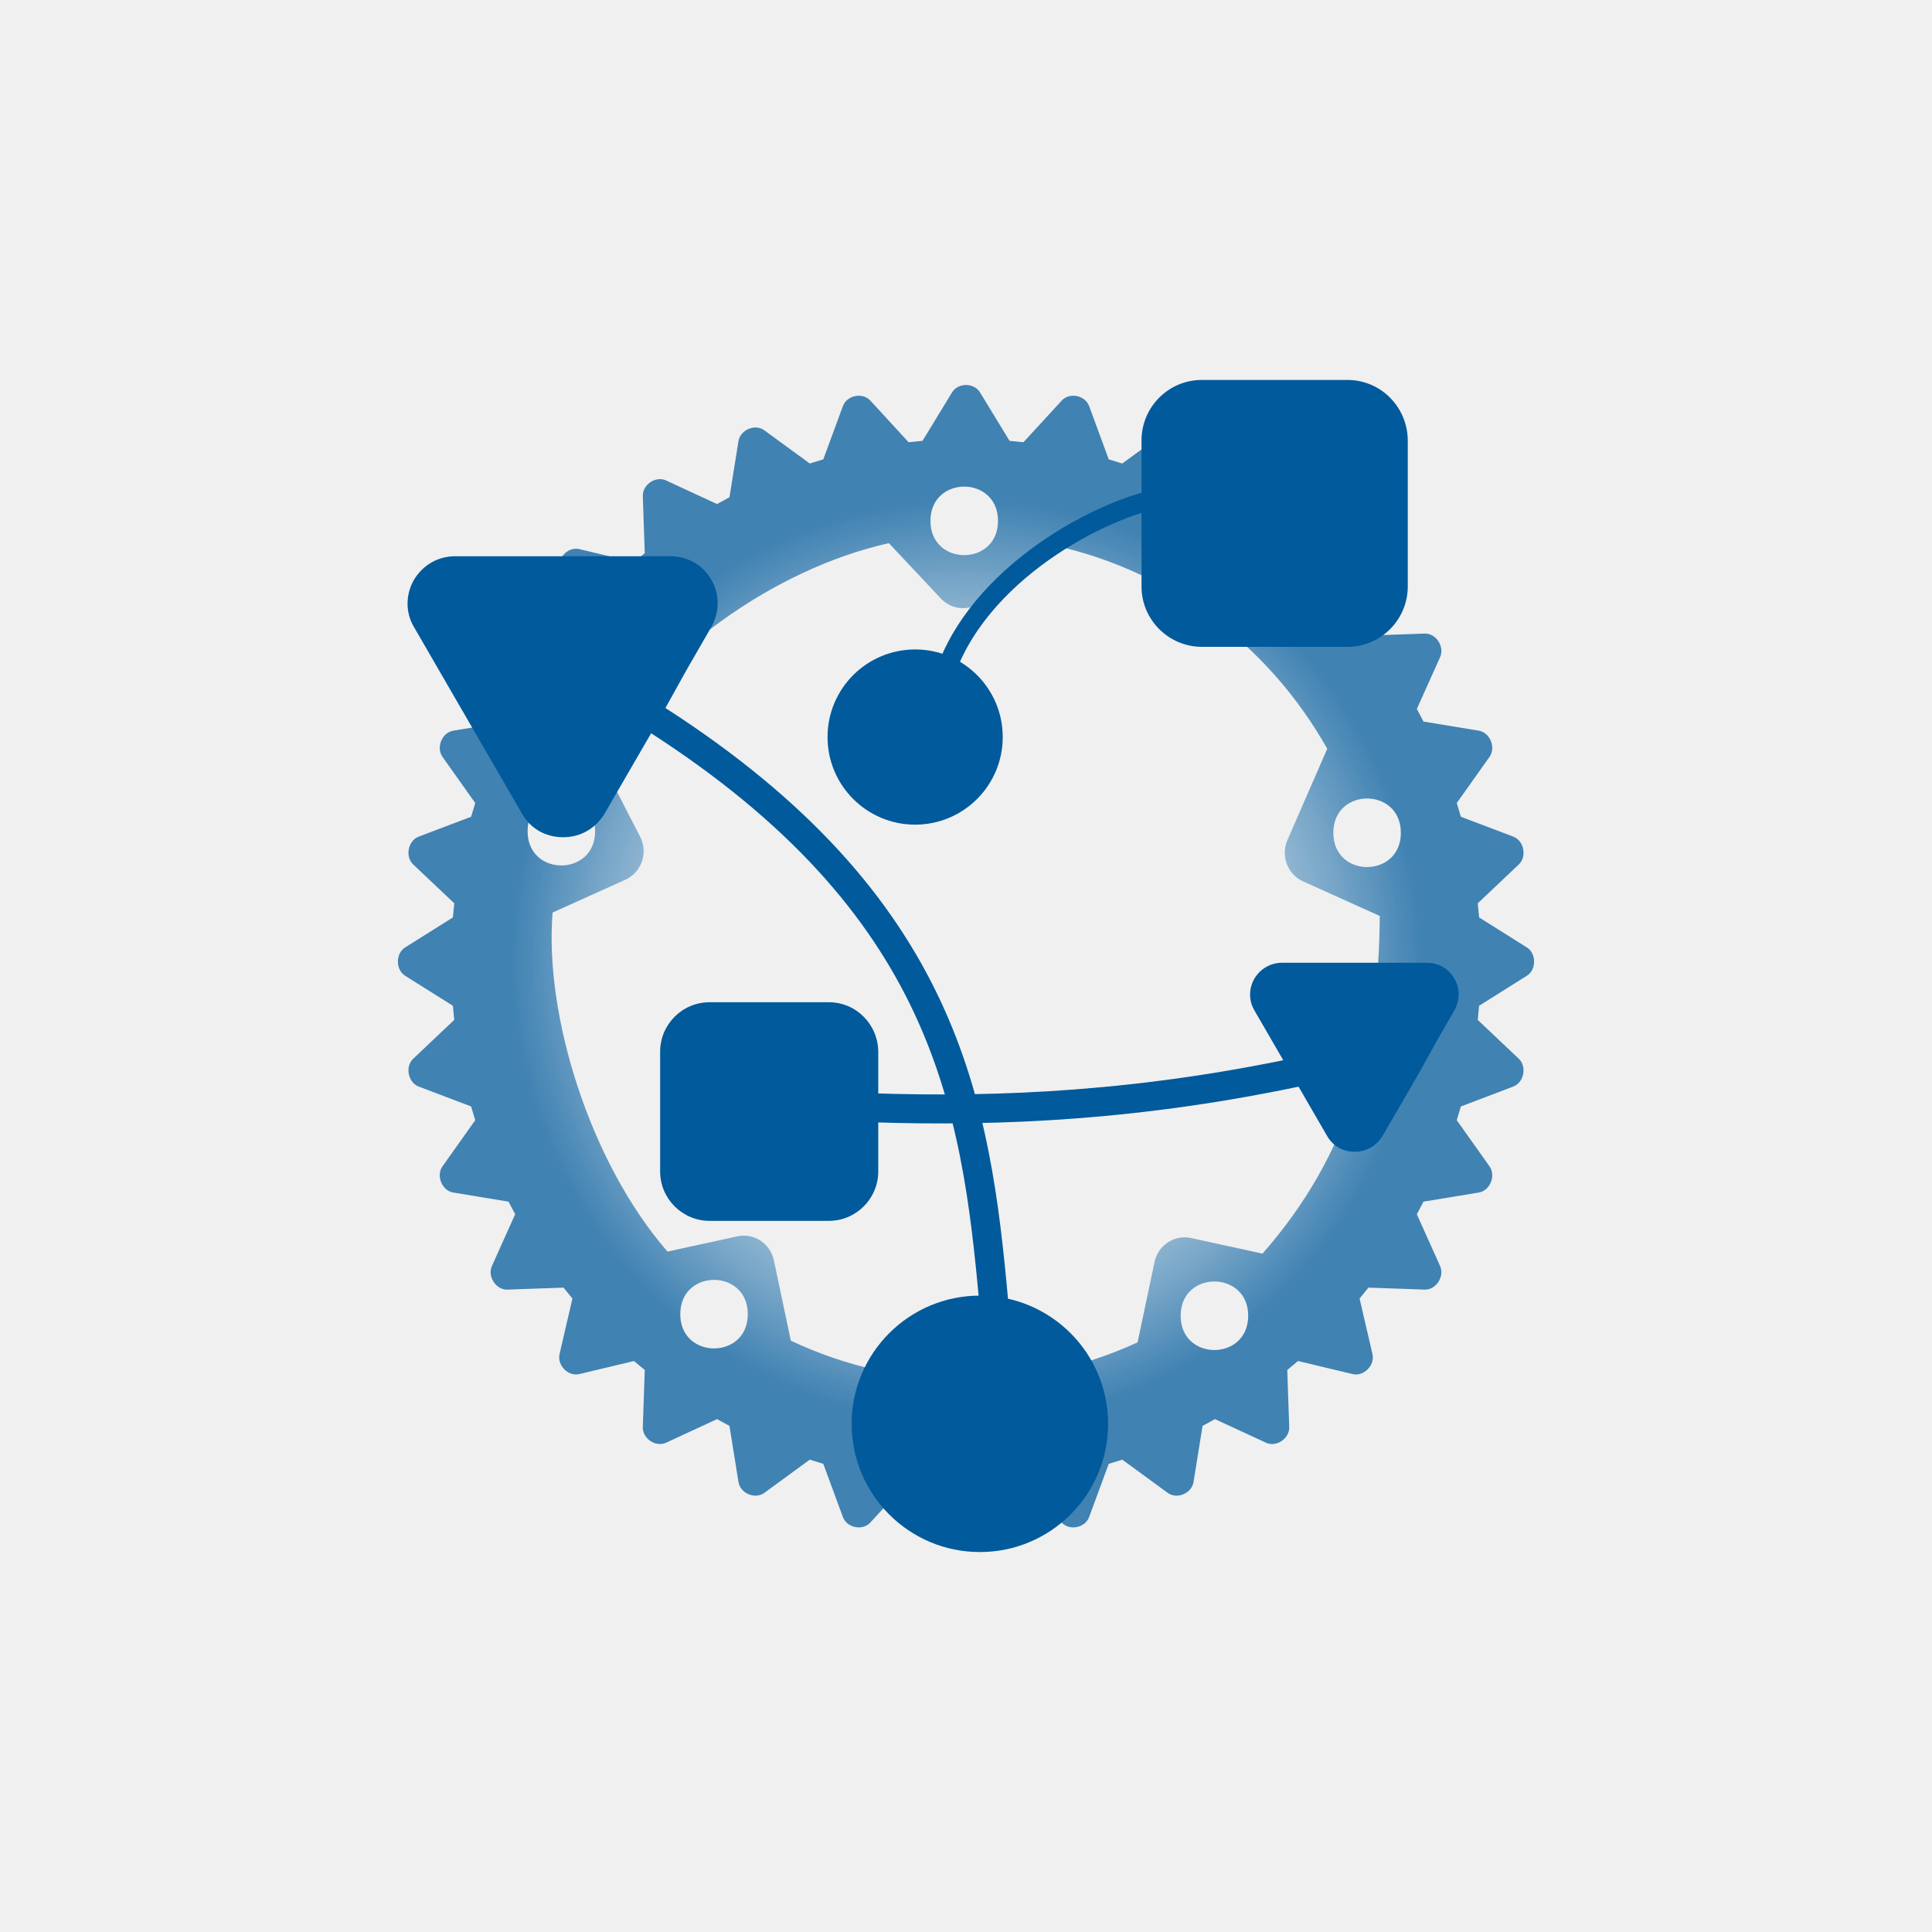
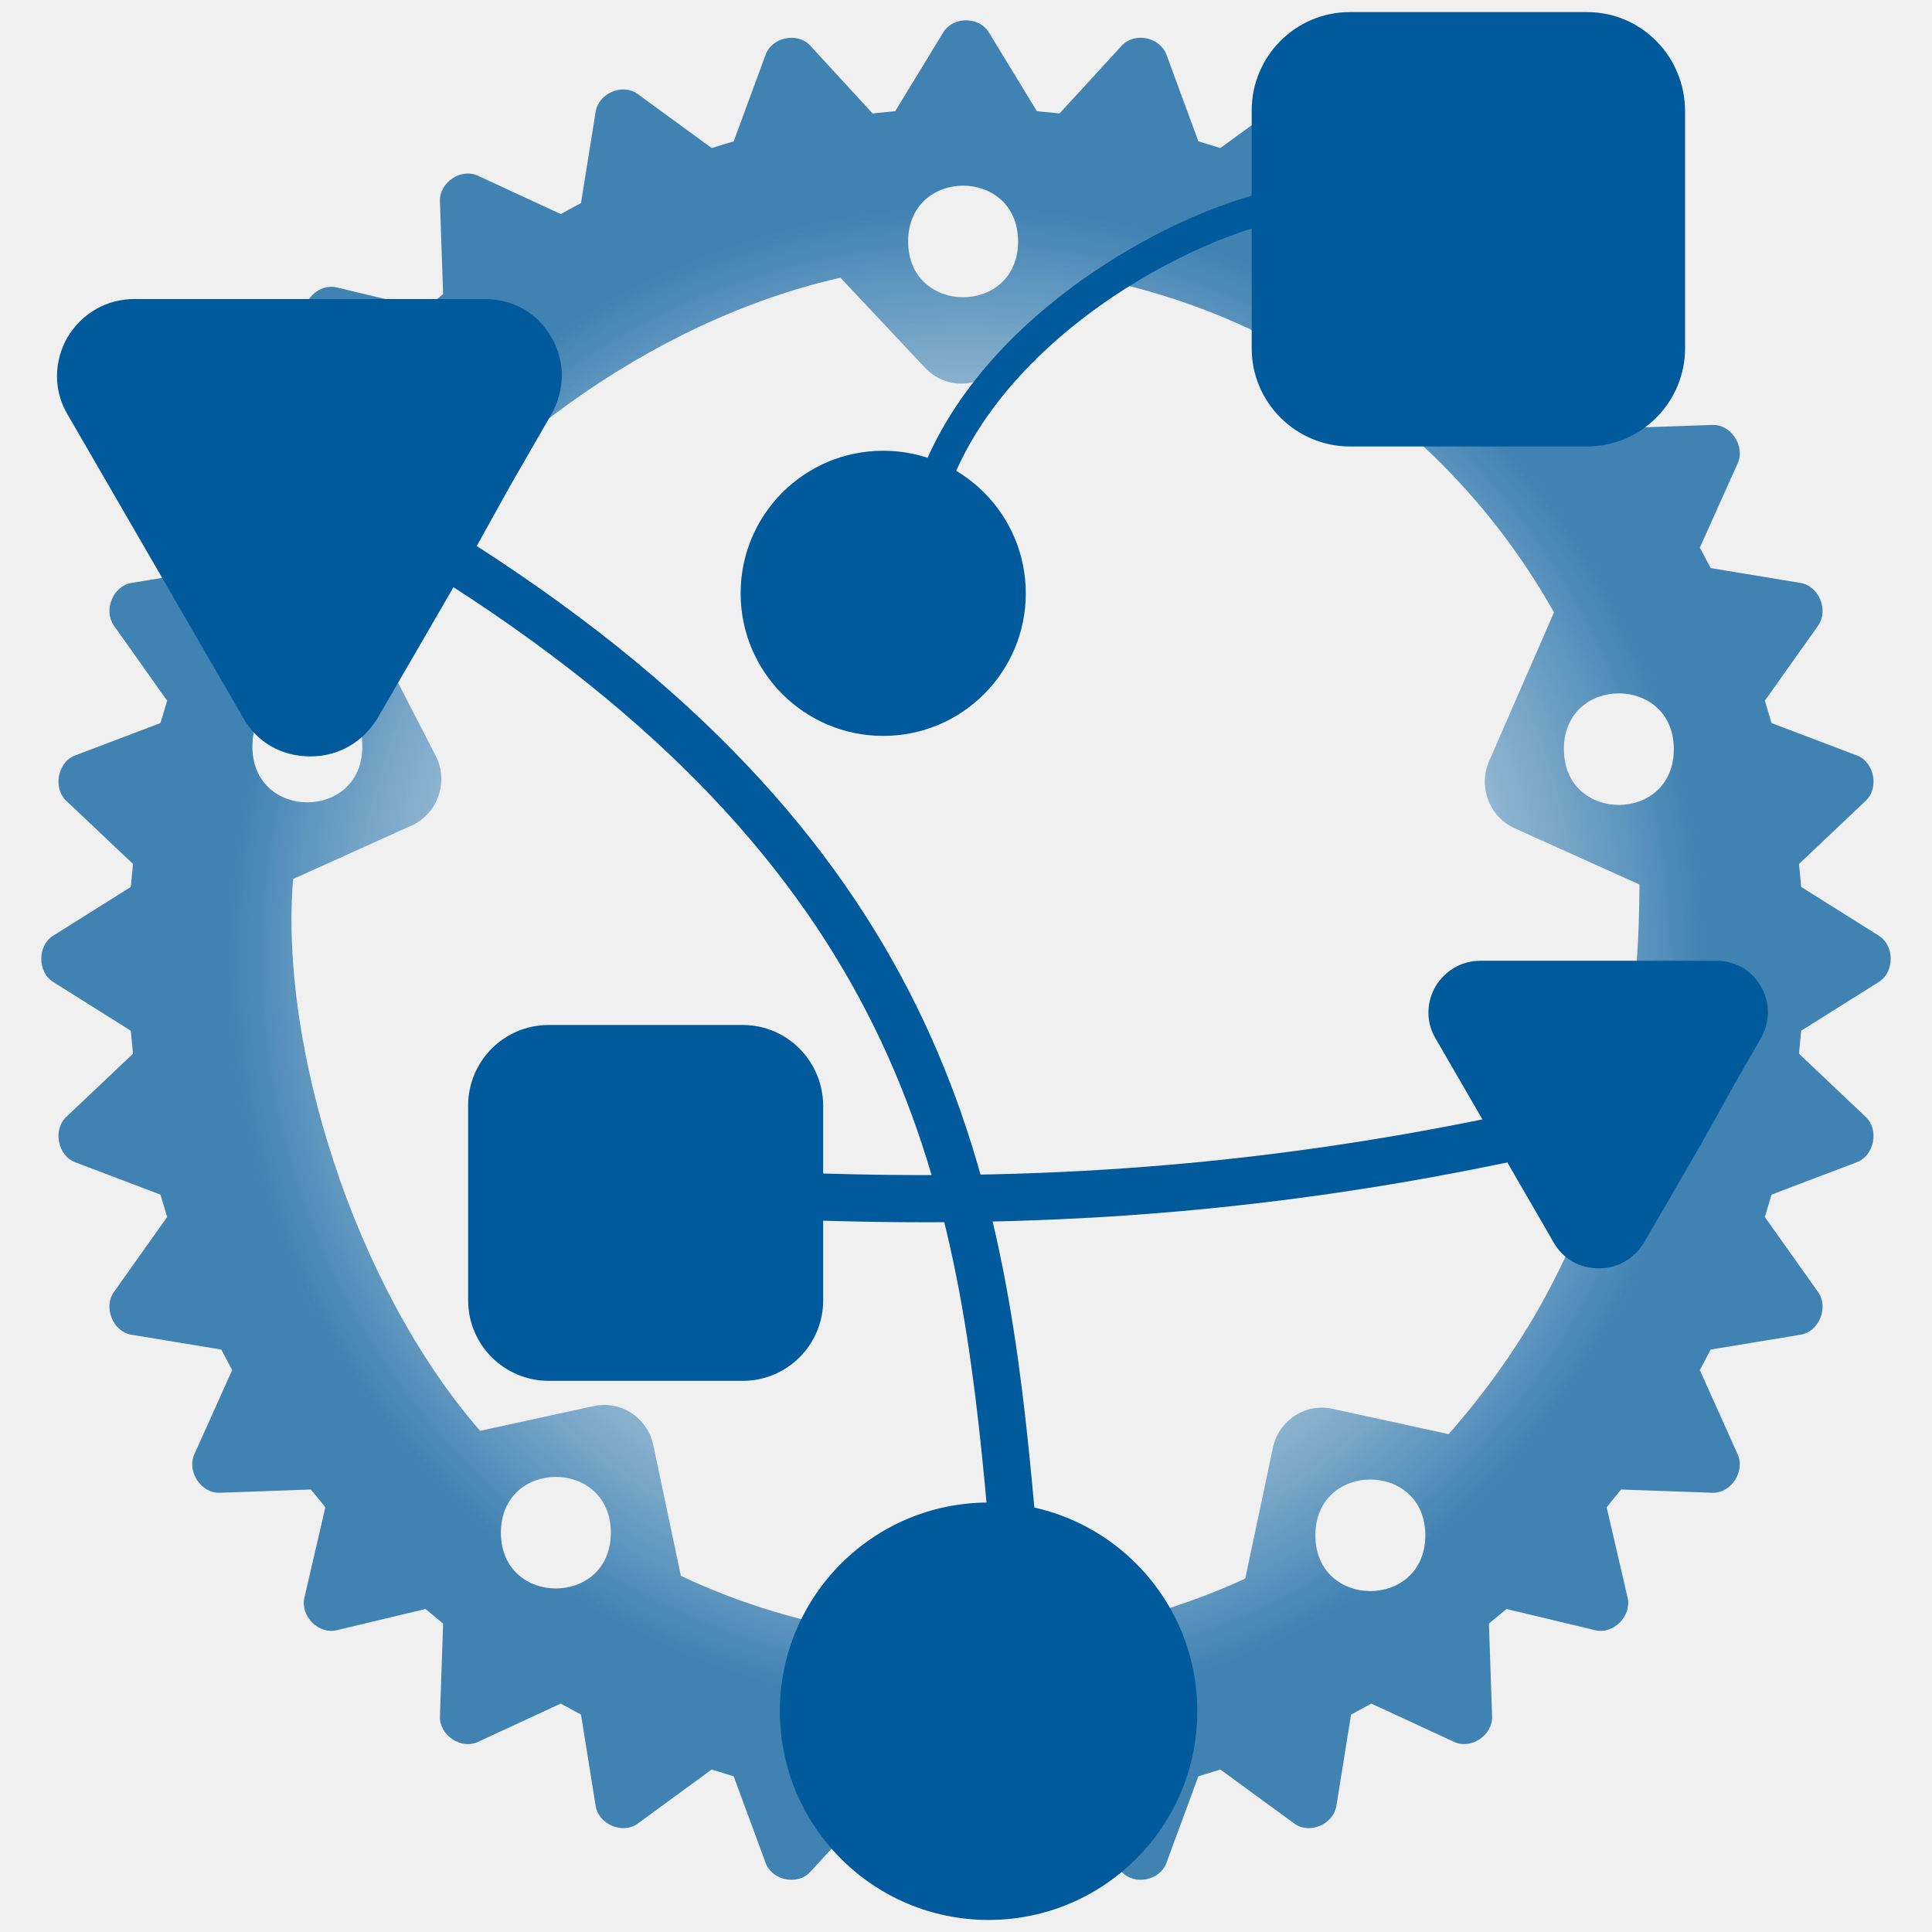
- <svg xmlns="http://www.w3.org/2000/svg" xmlns:xlink="http://www.w3.org/1999/xlink" version="1.1" id="Layer_1" x="0px" y="0px" viewBox="0 0 200 200" xml:space="preserve" width="200" height="200">
+ <svg xmlns="http://www.w3.org/2000/svg" xmlns:xlink="http://www.w3.org/1999/xlink" version="1.1" id="Layer_1" x="0px" y="0px" viewBox="0 0 125 125" xml:space="preserve" width="125" height="125">
  <defs id="defs49">
    <linearGradient id="linearGradient14367">
      <stop style="stop-color:#ffffff;stop-opacity:0.873;" offset="0.271" id="stop14363" />
      <stop style="stop-color:#005a9c;stop-opacity:1;" offset="0.802" id="stop14365" />
    </linearGradient>
    <linearGradient id="linearGradient2467">
      <stop style="stop-color:#005a9c;stop-opacity:0;" offset="0.271" id="stop2465" />
      <stop style="stop-color:#005a9c;stop-opacity:1;" offset="1" id="stop2463" />
    </linearGradient>
    <radialGradient xlink:href="#linearGradient2467" id="radialGradient2471" cx="186.777" cy="117.492" fx="186.777" fy="117.492" r="373.931" gradientTransform="matrix(1,0,0,0.9757187,0,2.852856)" gradientUnits="userSpaceOnUse" />
    <radialGradient xlink:href="#linearGradient14367" id="radialGradient14297" gradientUnits="userSpaceOnUse" gradientTransform="matrix(1,0,0,0.9757187,-71.22176,-170.3454)" cx="186.777" cy="117.492" fx="186.777" fy="117.492" r="373.931" />
    <radialGradient xlink:href="#linearGradient2467" id="radialGradient2471-6" cx="186.777" cy="117.492" fx="186.777" fy="117.492" r="373.931" gradientTransform="matrix(1,0,0,0.9757187,0,2.852856)" gradientUnits="userSpaceOnUse" />
  </defs>
  <style type="text/css" id="style2">
	.st0{opacity:0.7;fill:#005A9C;}
	.st1{fill:#005A9C;}
	.st2{fill:#FFFFFF;}
</style>
-   <g id="g342" transform="translate(11.15387,-3.339037)">
-     <g style="opacity:0.733;fill:url(#radialGradient2471);fill-opacity:1;stroke:none;stroke-opacity:1" id="g5622" transform="matrix(0.1572738,0,0,0.1635856,70.67232,111.9933)">
-       <path d="m 453.29,-83.639 -0.895,-8.932 27.005,-24.578 c 5.493,-4.996 3.44,-15.052 -3.583,-17.606 l -34.523,-12.596 -2.703,-8.695 21.534,-29.183 c 4.391,-5.932 0.356,-15.401 -7.038,-16.588 l -36.403,-5.778 -4.377,-7.976 15.298,-32.763 c 3.133,-6.671 -2.69,-15.206 -10.213,-14.926 l -36.947,1.255 -5.836,-6.909 8.489,-35.115 c 1.717,-7.132 -5.7,-14.375 -13.009,-12.7 l -35.981,8.276 -7.095,-5.694 1.295,-36.05 c 0.286,-7.299 -8.468,-13.001 -15.291,-9.972 l -33.571,14.934 -8.175,-4.278 -5.936,-35.526 c -1.203,-7.202 -10.914,-11.138 -16.993,-6.867 l -29.931,21.012 -8.897,-2.632 -12.909,-33.691 c -2.617,-6.867 -12.93,-8.842 -18.037,-3.51 l -25.189,26.371 -9.155,-0.873 -19.453,-30.67 c -3.933,-6.211 -14.468,-6.211 -18.388,0 l -19.453,30.67 -9.162,0.873 -25.196,-26.371 c -5.106,-5.331 -15.42,-3.356 -18.037,3.51 l -12.909,33.691 -8.904,2.632 -29.924,-21.012 c -6.079,-4.285 -15.798,-0.335 -17,6.867 l -5.936,35.526 -8.174,4.278 -33.571,-14.934 c -6.823,-3.043 -15.577,2.673 -15.291,9.972 l 1.287,36.05 -7.095,5.694 -35.982,-8.276 c -7.309,-1.662 -14.733,5.569 -13.016,12.7 l 8.475,35.115 -5.822,6.908 -36.947,-1.255 c -7.452,-0.211 -13.324,8.255 -10.22,14.927 l 15.305,32.763 -4.384,7.976 -36.403,5.778 c -7.395,1.171 -11.4,10.656 -7.037,16.587 l 21.534,29.183 -2.703,8.695 -34.53,12.596 c -7.009,2.553 -9.061,12.61 -3.583,17.606 l 27.013,24.578 -0.895,8.932 -31.426,18.981 c -6.365,3.838 -6.365,14.117 0,17.941 l 31.426,18.981 0.895,8.932 -27.013,24.585 c -5.478,4.982 -3.426,15.031 3.583,17.599 l 34.53,12.596 2.703,8.695 -21.534,29.19 c -4.377,5.946 -0.351,15.422 7.045,16.58 l 36.396,5.778 4.384,7.99 -15.305,32.749 c -3.118,6.657 2.768,15.22 10.22,14.927 l 36.933,-1.263 5.836,6.922 -8.475,35.122 c -1.716,7.118 5.707,14.347 13.016,12.673 l 35.981,-8.269 7.095,5.68 -1.287,36.057 c -0.286,7.299 8.468,13.007 15.291,9.965 l 33.571,-14.927 8.175,4.278 5.936,35.506 c 1.2,7.23 10.921,11.137 17,6.881 l 29.909,-21.026 8.911,2.645 12.909,33.677 c 2.617,6.839 12.931,8.856 18.037,3.496 l 25.196,-26.357 9.162,0.894 19.453,30.663 c 3.92,6.183 14.454,6.197 18.388,0 l 19.453,-30.663 9.155,-0.894 25.189,26.357 c 5.107,5.359 15.42,3.342 18.037,-3.496 l 12.909,-33.677 8.911,-2.645 29.916,21.026 c 6.079,4.257 15.791,0.335 16.993,-6.881 l 5.936,-35.506 8.175,-4.278 33.571,14.927 c 6.823,3.043 15.562,-2.652 15.291,-9.965 l -1.287,-36.057 7.088,-5.68 35.981,8.269 c 7.309,1.675 14.726,-5.555 13.009,-12.673 l -8.475,-35.122 5.822,-6.922 36.947,1.263 c 7.452,0.293 13.345,-8.269 10.213,-14.927 l -15.298,-32.749 4.377,-7.99 36.403,-5.778 c 7.409,-1.158 11.429,-10.635 7.037,-16.58 l -21.535,-29.19 2.704,-8.695 34.522,-12.596 c 7.023,-2.569 9.076,-12.617 3.583,-17.599 l -27.006,-24.585 0.895,-8.932 31.426,-18.981 c 6.365,-3.824 6.372,-14.103 0.005,-17.941 z M 64.796,-320.488 l 34.229,35.038 c 7.738,7.907 20.555,8.2 28.65,0.641 l 38.299,-35.743 c 79.018,14.442 147.531,62.053 187.352,130.194 l -26.219,57.78 c -4.527,10 0.085,21.696 10.313,26.127 l 50.479,21.878 C 387.478,-2.706 367.631,66.882 310.716,129.103 l -47.01,-9.86 c -10.949,-2.289 -21.72,4.508 -24.066,15.213 l -11.157,50.802 C 155.879,217.347 72.544,216.957 0.258,184.19 L -10.891,133.388 c -2.346,-10.691 -13.117,-17.502 -24.059,-15.206 l -45.965,9.63 C -132.071,71.314 -162.102,-22.195 -156.548,-86.73 l 47.882,-20.761 c 10.227,-4.431 14.847,-16.127 10.306,-26.127 l -29.439,-55.01 c 40.495,-61.813 115.947,-115.264 192.595,-131.862 z M 256.834,168.426 c 0,-28.918 44.456,-28.918 44.456,0 0,28.918 -44.456,28.918 -44.456,0 m -329.353,-1.013 c 0,-28.918 44.456,-28.918 44.456,0 0,28.918 -44.456,28.918 -44.456,0 M 357.325,-137.204 c 0,-28.918 44.456,-28.918 44.456,0 0,28.918 -44.456,28.918 -44.456,0 m -530.337,-1.013 c 0,-28.918 44.456,-28.918 44.456,0 0,28.918 -44.456,28.918 -44.456,0 M 92.161,-334.586 c 0,-28.918 44.456,-28.918 44.456,0 0,28.918 -44.456,28.918 -44.456,0" style="fill:url(#radialGradient14297);fill-opacity:1;stroke:none;stroke-width:1.009;stroke-opacity:1" id="path4603" />
+   <g id="g321" transform="translate(-0.2197981,-0.0081311)">
+     <g id="g342" transform="matrix(1.017329,0,0,1.017329,-27.66595,-42.62168)">
+       <g style="opacity:0.733;fill:url(#radialGradient2471);fill-opacity:1;stroke:none;stroke-opacity:1" id="g5622" transform="matrix(0.1572738,0,0,0.1635856,70.67232,111.9933)">
+         <path d="m 453.29,-83.639 -0.895,-8.932 27.005,-24.578 c 5.493,-4.996 3.44,-15.052 -3.583,-17.606 l -34.523,-12.596 -2.703,-8.695 21.534,-29.183 c 4.391,-5.932 0.356,-15.401 -7.038,-16.588 l -36.403,-5.778 -4.377,-7.976 15.298,-32.763 c 3.133,-6.671 -2.69,-15.206 -10.213,-14.926 l -36.947,1.255 -5.836,-6.909 8.489,-35.115 c 1.717,-7.132 -5.7,-14.375 -13.009,-12.7 l -35.981,8.276 -7.095,-5.694 1.295,-36.05 c 0.286,-7.299 -8.468,-13.001 -15.291,-9.972 l -33.571,14.934 -8.175,-4.278 -5.936,-35.526 c -1.203,-7.202 -10.914,-11.138 -16.993,-6.867 l -29.931,21.012 -8.897,-2.632 -12.909,-33.691 c -2.617,-6.867 -12.93,-8.842 -18.037,-3.51 l -25.189,26.371 -9.155,-0.873 -19.453,-30.67 c -3.933,-6.211 -14.468,-6.211 -18.388,0 l -19.453,30.67 -9.162,0.873 -25.196,-26.371 c -5.106,-5.331 -15.42,-3.356 -18.037,3.51 l -12.909,33.691 -8.904,2.632 -29.924,-21.012 c -6.079,-4.285 -15.798,-0.335 -17,6.867 l -5.936,35.526 -8.174,4.278 -33.571,-14.934 c -6.823,-3.043 -15.577,2.673 -15.291,9.972 l 1.287,36.05 -7.095,5.694 -35.982,-8.276 c -7.309,-1.662 -14.733,5.569 -13.016,12.7 l 8.475,35.115 -5.822,6.908 -36.947,-1.255 c -7.452,-0.211 -13.324,8.255 -10.22,14.927 l 15.305,32.763 -4.384,7.976 -36.403,5.778 c -7.395,1.171 -11.4,10.656 -7.037,16.587 l 21.534,29.183 -2.703,8.695 -34.53,12.596 c -7.009,2.553 -9.061,12.61 -3.583,17.606 l 27.013,24.578 -0.895,8.932 -31.426,18.981 c -6.365,3.838 -6.365,14.117 0,17.941 l 31.426,18.981 0.895,8.932 -27.013,24.585 c -5.478,4.982 -3.426,15.031 3.583,17.599 l 34.53,12.596 2.703,8.695 -21.534,29.19 c -4.377,5.946 -0.351,15.422 7.045,16.58 l 36.396,5.778 4.384,7.99 -15.305,32.749 c -3.118,6.657 2.768,15.22 10.22,14.927 l 36.933,-1.263 5.836,6.922 -8.475,35.122 c -1.716,7.118 5.707,14.347 13.016,12.673 l 35.981,-8.269 7.095,5.68 -1.287,36.057 c -0.286,7.299 8.468,13.007 15.291,9.965 l 33.571,-14.927 8.175,4.278 5.936,35.506 c 1.2,7.23 10.921,11.137 17,6.881 l 29.909,-21.026 8.911,2.645 12.909,33.677 c 2.617,6.839 12.931,8.856 18.037,3.496 l 25.196,-26.357 9.162,0.894 19.453,30.663 c 3.92,6.183 14.454,6.197 18.388,0 l 19.453,-30.663 9.155,-0.894 25.189,26.357 c 5.107,5.359 15.42,3.342 18.037,-3.496 l 12.909,-33.677 8.911,-2.645 29.916,21.026 c 6.079,4.257 15.791,0.335 16.993,-6.881 l 5.936,-35.506 8.175,-4.278 33.571,14.927 c 6.823,3.043 15.562,-2.652 15.291,-9.965 l -1.287,-36.057 7.088,-5.68 35.981,8.269 c 7.309,1.675 14.726,-5.555 13.009,-12.673 l -8.475,-35.122 5.822,-6.922 36.947,1.263 c 7.452,0.293 13.345,-8.269 10.213,-14.927 l -15.298,-32.749 4.377,-7.99 36.403,-5.778 c 7.409,-1.158 11.429,-10.635 7.037,-16.58 l -21.535,-29.19 2.704,-8.695 34.522,-12.596 c 7.023,-2.569 9.076,-12.617 3.583,-17.599 l -27.006,-24.585 0.895,-8.932 31.426,-18.981 c 6.365,-3.824 6.372,-14.103 0.005,-17.941 z M 64.796,-320.488 l 34.229,35.038 c 7.738,7.907 20.555,8.2 28.65,0.641 l 38.299,-35.743 c 79.018,14.442 147.531,62.053 187.352,130.194 l -26.219,57.78 c -4.527,10 0.085,21.696 10.313,26.127 l 50.479,21.878 C 387.478,-2.706 367.631,66.882 310.716,129.103 l -47.01,-9.86 c -10.949,-2.289 -21.72,4.508 -24.066,15.213 l -11.157,50.802 C 155.879,217.347 72.544,216.957 0.258,184.19 L -10.891,133.388 c -2.346,-10.691 -13.117,-17.502 -24.059,-15.206 l -45.965,9.63 C -132.071,71.314 -162.102,-22.195 -156.548,-86.73 l 47.882,-20.761 c 10.227,-4.431 14.847,-16.127 10.306,-26.127 l -29.439,-55.01 c 40.495,-61.813 115.947,-115.264 192.595,-131.862 z M 256.834,168.426 c 0,-28.918 44.456,-28.918 44.456,0 0,28.918 -44.456,28.918 -44.456,0 m -329.353,-1.013 c 0,-28.918 44.456,-28.918 44.456,0 0,28.918 -44.456,28.918 -44.456,0 M 357.325,-137.204 c 0,-28.918 44.456,-28.918 44.456,0 0,28.918 -44.456,28.918 -44.456,0 m -530.337,-1.013 c 0,-28.918 44.456,-28.918 44.456,0 0,28.918 -44.456,28.918 -44.456,0 M 92.161,-334.586 c 0,-28.918 44.456,-28.918 44.456,0 0,28.918 -44.456,28.918 -44.456,0" style="fill:url(#radialGradient14297);fill-opacity:1;stroke:none;stroke-width:1.009;stroke-opacity:1" id="path4603" />
+       </g>
+       <path d="m 107.016,59.092 v 4.959 c 0,3.477 2.833,6.247 6.247,6.247 h 15.069 c 3.477,0 6.246,-2.833 6.246,-6.247 V 48.982 c 0,-3.477 -2.769,-6.311 -6.246,-6.311 h -15.069 c -3.477,0 -6.247,2.833 -6.247,6.246 v 4.959" id="path14295" style="fill:#005a9c;fill-opacity:1;stroke-width:0.644" />
+       <path d="m 57.184,120.543 v 4.062 c 0,2.849 2.321,5.117 5.117,5.117 h 12.345 c 2.849,0 5.117,-2.321 5.117,-5.117 v -12.345 c 0,-2.849 -2.269,-5.17 -5.117,-5.17 H 62.301 c -2.849,0 -5.117,2.321 -5.117,5.117 v 4.062" id="path14295-0" style="fill:#005a9c;fill-opacity:1;stroke-width:0.528" />
+       <path d="m 59.903,72.719 2.577,-4.475 c 0.881,-1.56 0.881,-3.39 0,-4.882 -0.881,-1.56 -2.441,-2.441 -4.272,-2.441 H 35.968 c -1.763,0 -3.322,0.881 -4.272,2.441 -0.881,1.56 -0.881,3.39 0,4.882 l 11.188,19.324 c 0.881,1.56 2.441,2.441 4.272,2.441 v 0 c 1.763,0 3.322,-0.881 4.272,-2.441 l 5.424,-9.357" id="path6" style="fill:#005a9c;fill-opacity:1;stroke-width:0.678" />
+       <path d="m 137.669,110.94 1.733,-3.01 c 0.593,-1.049 0.593,-2.28 0,-3.283 -0.593,-1.049 -1.642,-1.642 -2.873,-1.642 h -14.957 c -1.186,0 -2.234,0.593 -2.873,1.642 -0.593,1.049 -0.593,2.28 0,3.283 l 7.524,12.996 c 0.593,1.049 1.642,1.642 2.873,1.642 v 0 c 1.186,0 2.235,-0.593 2.873,-1.642 l 3.648,-6.293" id="path6-8" style="fill:#005a9c;fill-opacity:1;stroke-width:0.456" />
+       <circle style="opacity:1;fill:#005a9c;fill-opacity:1;stroke:none;stroke-width:6;stroke-linecap:round;stroke-linejoin:round;stroke-opacity:1" id="path14371" cx="90.283" cy="150.734" r="13.273" />
+       <circle style="fill:#005a9c;fill-opacity:1;stroke:none;stroke-width:4.099;stroke-linecap:round;stroke-linejoin:round;stroke-opacity:1" id="path14371-4" cx="83.581" cy="79.638" r="9.068" />
+       <path style="fill:#005a9c;fill-opacity:1;stroke:#005a9c;stroke-width:3;stroke-linecap:butt;stroke-linejoin:miter;stroke-dasharray:none;stroke-opacity:1" d="m 78.845,118.006 c 13.675,0.471 28.316,-0.216 45.479,-3.931" id="path14439" />
+       <path style="fill:none;stroke:#005a9c;stroke-width:3;stroke-linecap:butt;stroke-linejoin:miter;stroke-dasharray:none;stroke-opacity:1" d="m 56.772,77.798 c 30.018,19.255 33.102,39.823 34.957,60.451" id="path15560" />
+       <path style="fill:none;stroke:#005a9c;stroke-width:2;stroke-linecap:butt;stroke-linejoin:miter;stroke-dasharray:none;stroke-opacity:1" d="M 86.209,74.644 C 88.924,63.502 101.994,56.317 108.813,54.932" id="path15562" />
    </g>
-     <path d="m 107.016,59.092 v 4.959 c 0,3.477 2.833,6.247 6.247,6.247 h 15.069 c 3.477,0 6.246,-2.833 6.246,-6.247 V 48.982 c 0,-3.477 -2.769,-6.311 -6.246,-6.311 h -15.069 c -3.477,0 -6.247,2.833 -6.247,6.246 v 4.959" id="path14295" style="fill:#005a9c;fill-opacity:1;stroke-width:0.644" />
-     <path d="m 57.184,120.543 v 4.062 c 0,2.849 2.321,5.117 5.117,5.117 h 12.345 c 2.849,0 5.117,-2.321 5.117,-5.117 v -12.345 c 0,-2.849 -2.269,-5.17 -5.117,-5.17 H 62.301 c -2.849,0 -5.117,2.321 -5.117,5.117 v 4.062" id="path14295-0" style="fill:#005a9c;fill-opacity:1;stroke-width:0.528" />
-     <path d="m 59.903,72.719 2.577,-4.475 c 0.881,-1.56 0.881,-3.39 0,-4.882 -0.881,-1.56 -2.441,-2.441 -4.272,-2.441 H 35.968 c -1.763,0 -3.322,0.881 -4.272,2.441 -0.881,1.56 -0.881,3.39 0,4.882 l 11.188,19.324 c 0.881,1.56 2.441,2.441 4.272,2.441 v 0 c 1.763,0 3.322,-0.881 4.272,-2.441 l 5.424,-9.357" id="path6" style="fill:#005a9c;fill-opacity:1;stroke-width:0.678" />
-     <path d="m 137.669,110.94 1.733,-3.01 c 0.593,-1.049 0.593,-2.28 0,-3.283 -0.593,-1.049 -1.642,-1.642 -2.873,-1.642 h -14.957 c -1.186,0 -2.234,0.593 -2.873,1.642 -0.593,1.049 -0.593,2.28 0,3.283 l 7.524,12.996 c 0.593,1.049 1.642,1.642 2.873,1.642 v 0 c 1.186,0 2.235,-0.593 2.873,-1.642 l 3.648,-6.293" id="path6-8" style="fill:#005a9c;fill-opacity:1;stroke-width:0.456" />
-     <circle style="opacity:1;fill:#005a9c;fill-opacity:1;stroke:none;stroke-width:6;stroke-linecap:round;stroke-linejoin:round;stroke-opacity:1" id="path14371" cx="90.283" cy="150.734" r="13.273" />
-     <circle style="fill:#005a9c;fill-opacity:1;stroke:none;stroke-width:4.099;stroke-linecap:round;stroke-linejoin:round;stroke-opacity:1" id="path14371-4" cx="83.581" cy="79.638" r="9.068" />
-     <path style="fill:#005a9c;fill-opacity:1;stroke:#005a9c;stroke-width:3;stroke-linecap:butt;stroke-linejoin:miter;stroke-dasharray:none;stroke-opacity:1" d="m 78.845,118.006 c 13.675,0.471 28.316,-0.216 45.479,-3.931" id="path14439" />
-     <path style="fill:none;stroke:#005a9c;stroke-width:3;stroke-linecap:butt;stroke-linejoin:miter;stroke-dasharray:none;stroke-opacity:1" d="m 56.772,77.798 c 30.018,19.255 33.102,39.823 34.957,60.451" id="path15560" />
-     <path style="fill:none;stroke:#005a9c;stroke-width:2;stroke-linecap:butt;stroke-linejoin:miter;stroke-dasharray:none;stroke-opacity:1" d="M 86.209,74.644 C 88.924,63.502 101.994,56.317 108.813,54.932" id="path15562" />
  </g>
-   <g style="opacity:0.733;fill:url(#radialGradient2471-6);fill-opacity:1;stroke:none;stroke-opacity:1" id="g5622-5" transform="matrix(0.1572738,0,0,0.1635856,213.9071,127.9801)" />
+   <g style="opacity:0.733;fill:url(#radialGradient2471-6);fill-opacity:1;stroke:none;stroke-opacity:1" id="g5622-5" transform="matrix(0.1572738,0,0,0.1635856,213.1928,127.022)" />
</svg>
